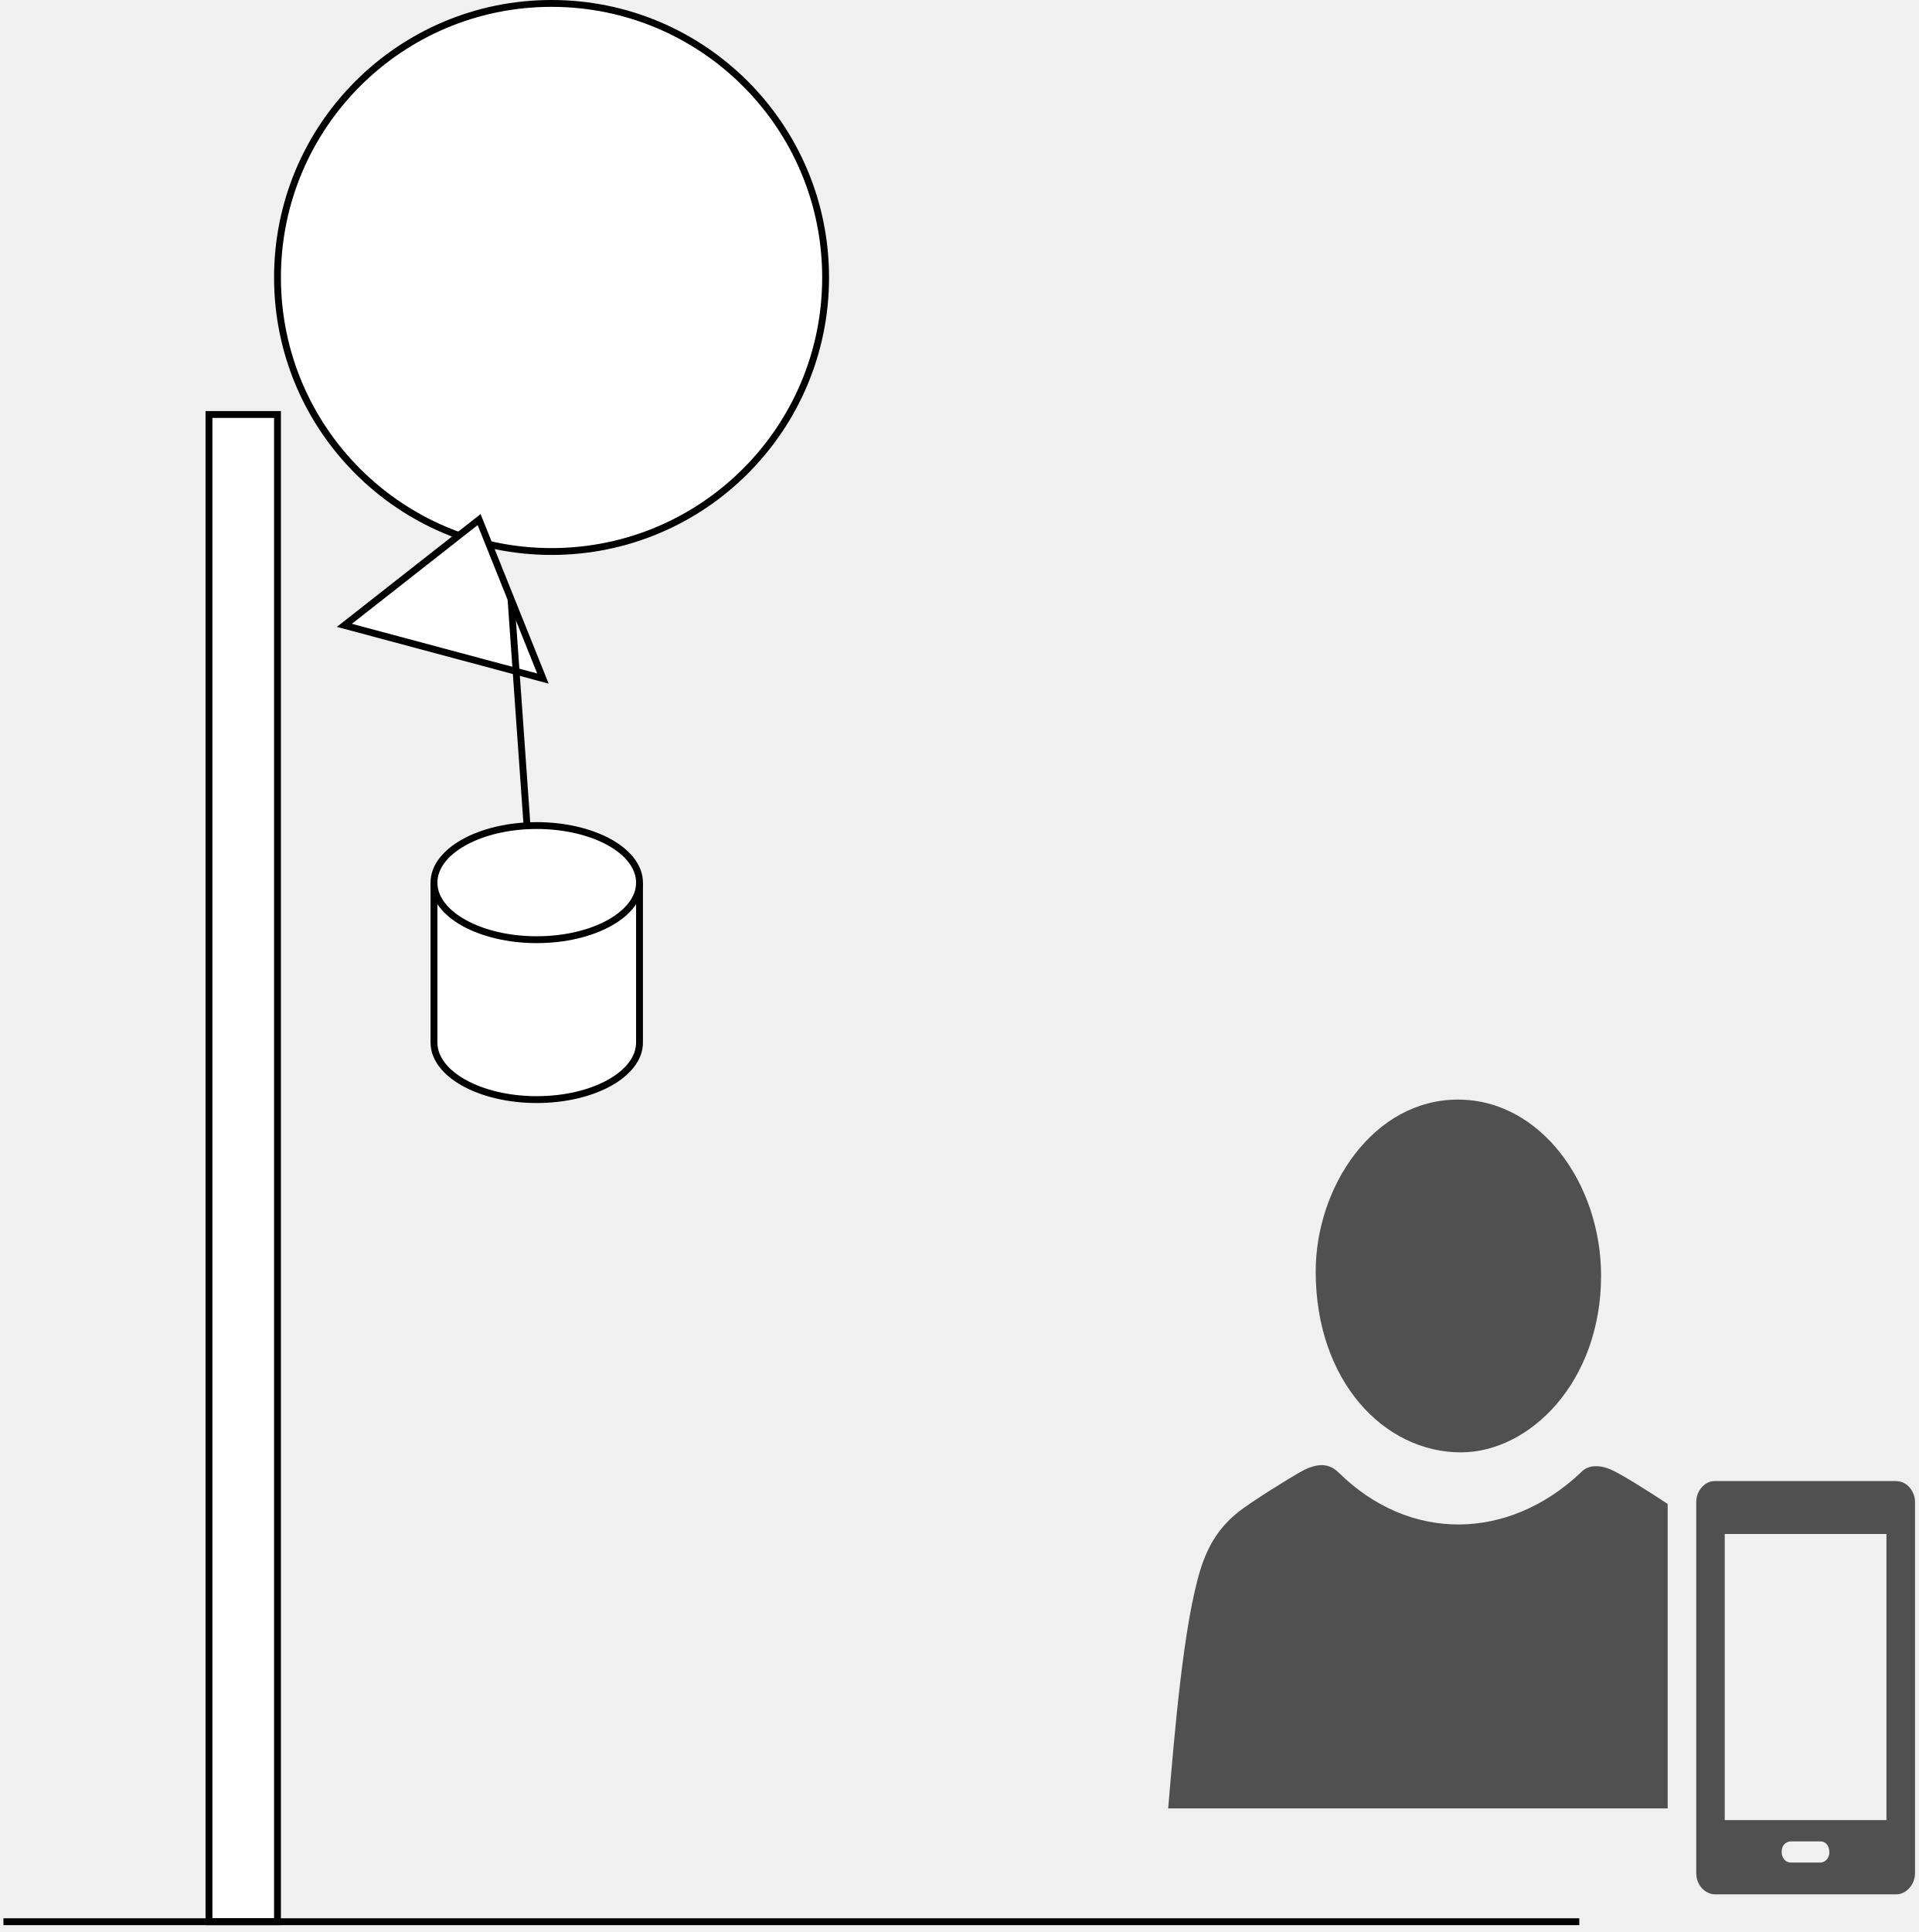
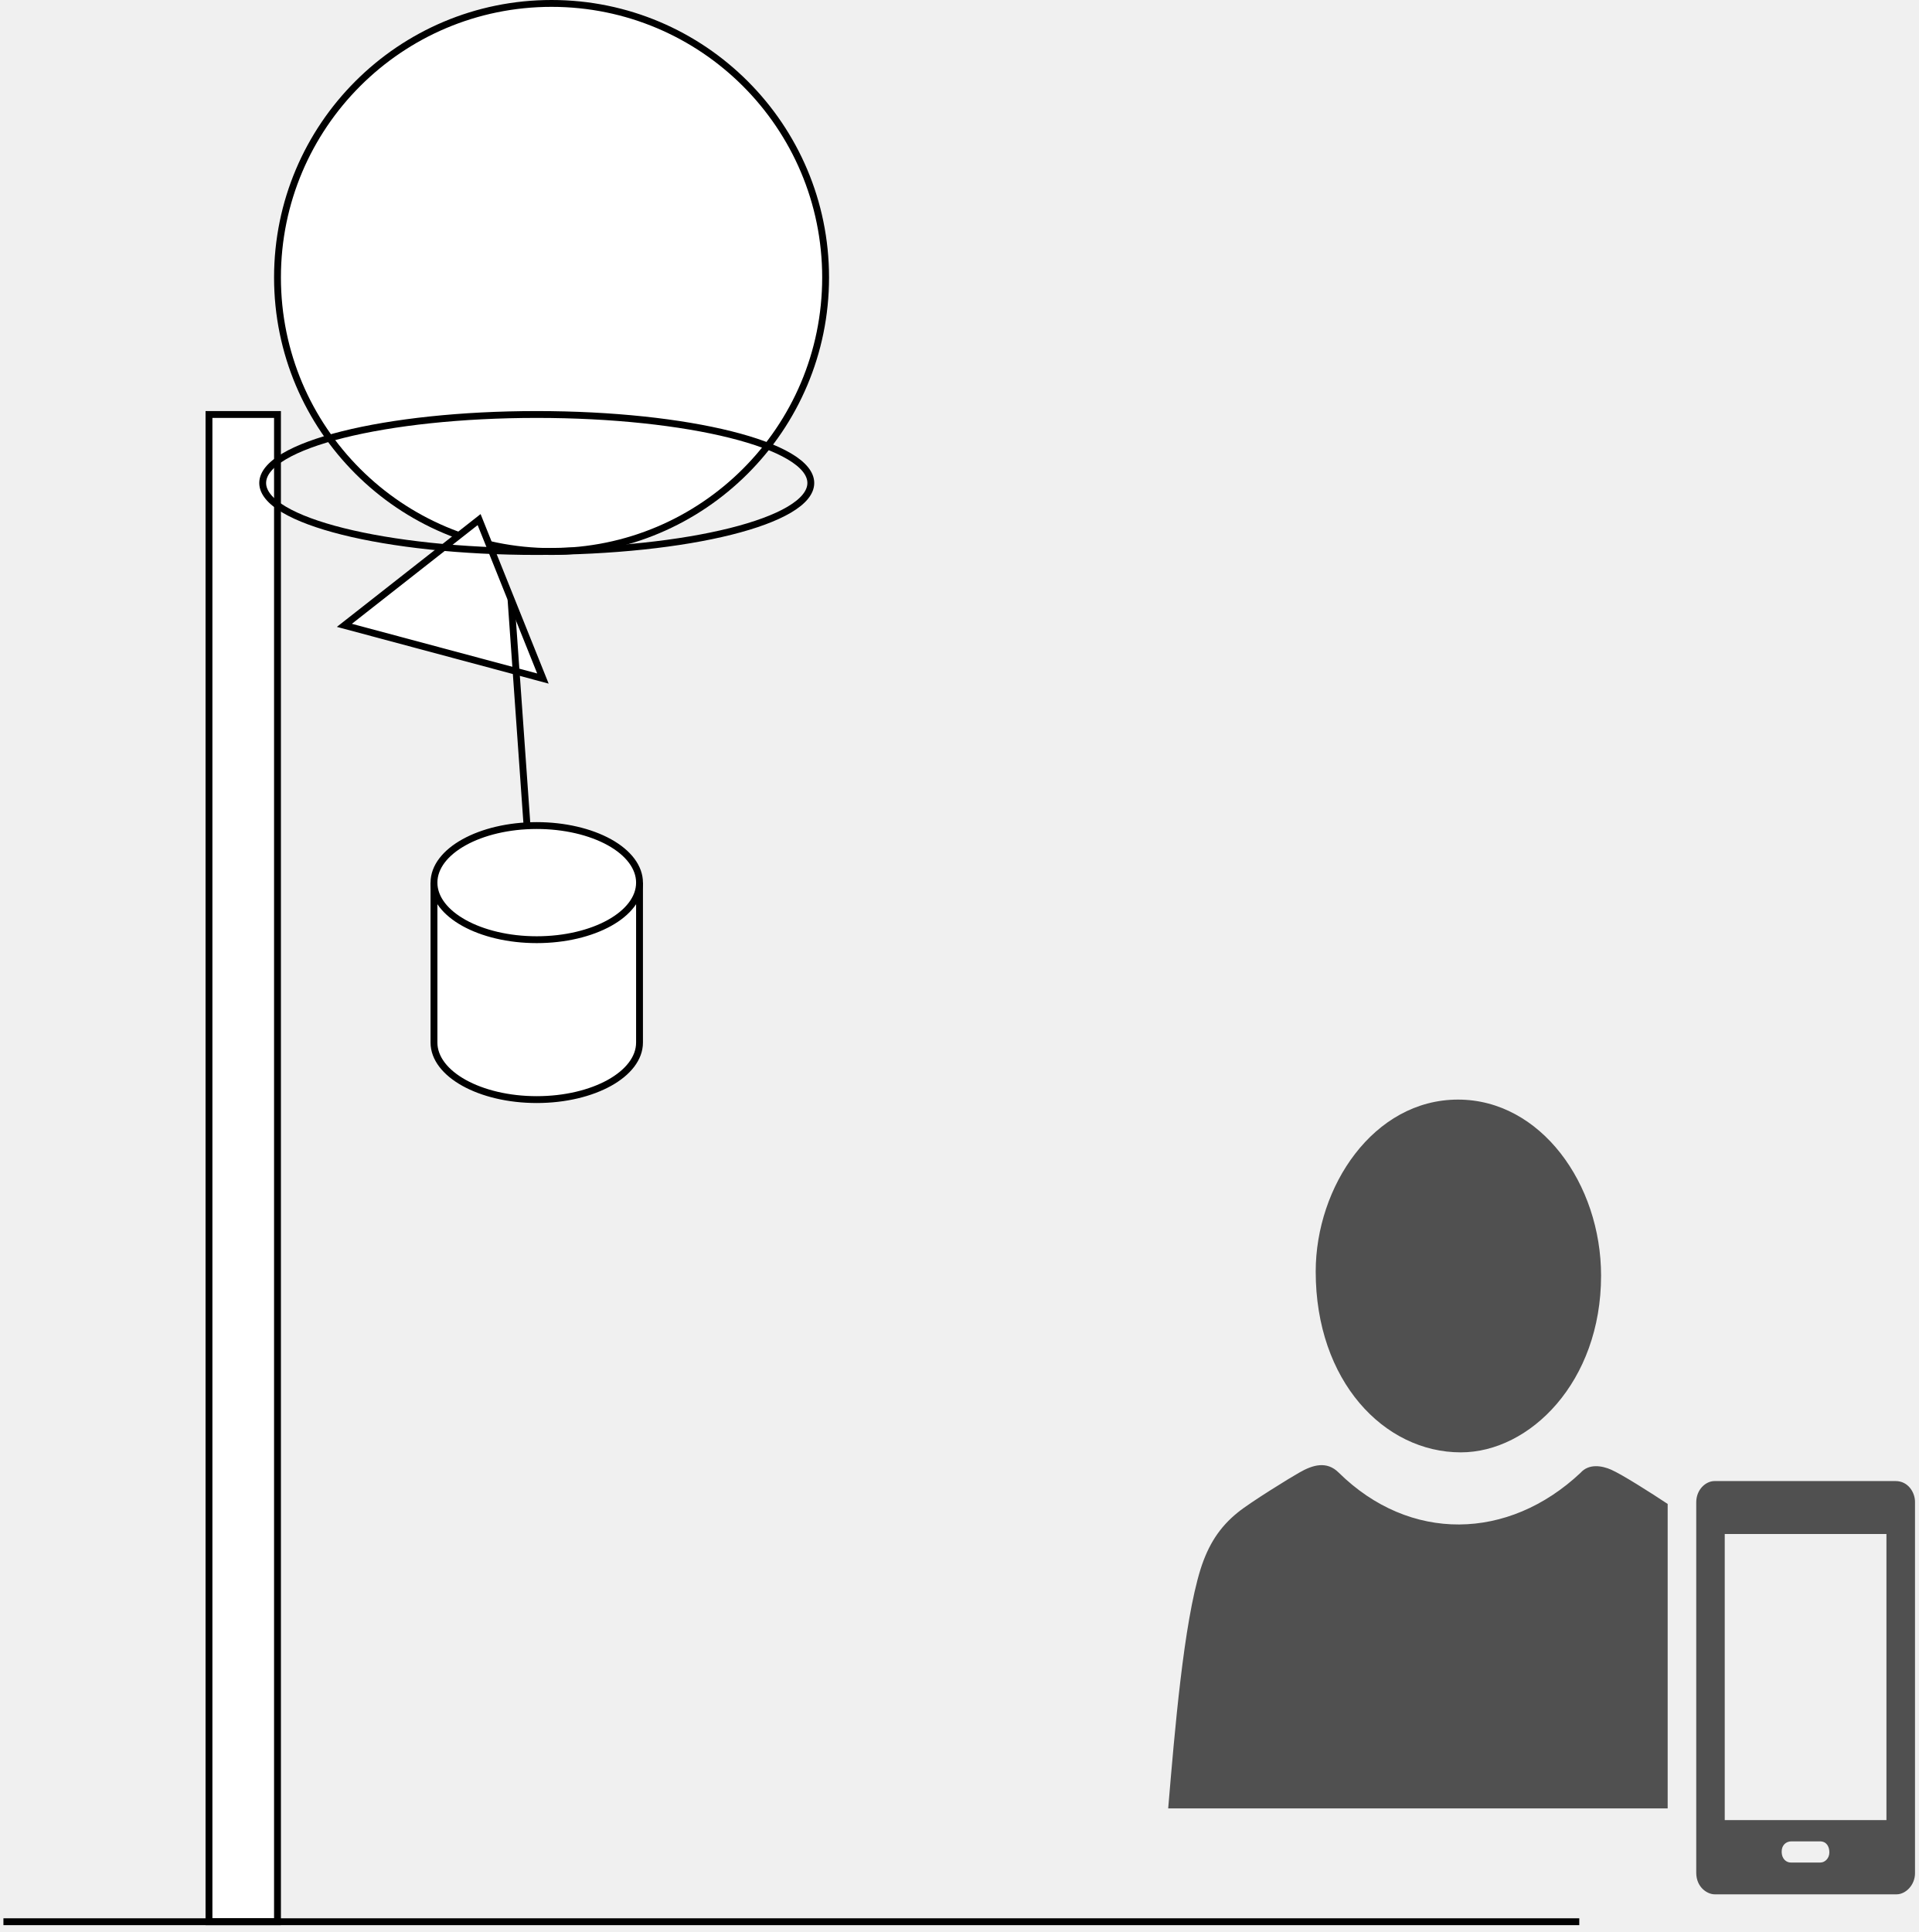
- <svg xmlns="http://www.w3.org/2000/svg" host="65bd71144e" version="1.1" width="280px" height="282px" viewBox="-0.5 -0.5 280 282" content="&lt;mxfile&gt;&lt;diagram id=&quot;rCLF4zU0SLE_IiKmf290&quot; name=&quot;ページ1&quot;&gt;xVfJbtswEP0aHytYom3Jx9hJ20OKBvCh7amgJVoiQokCRW/9+g7FRWtiBxXQBAg0j8Mh570hOZmhbX75InCZfeMJYbNgnlxm6HEWBCgM4K8CrhpYhXMNpIImGvIbYEf/EANatyNNSNVxlJwzScsuGPOiILHsYFgIfu66HTjrrlrilAyAXYzZEP1BE5lpNArCBv9KaJrZlf3VWo/k2DqbTKoMJ/zcgtDTDG0F51J/5ZctYYo7y4ue9/mNUbcxQQp5zwQjxAmzo8nN7EtebbInIiSF3J/xnrAXXlFJeQFDey4lz2doYx0eGE3VgOQloJnMGRg+fEKSpQqWX1JVDt4eVzT2RK3M5kAZ23LGBeT+WPCCqAlS8FdHbR1C1wBkgza0SHR2SzDM/mEL5PImB75jFiqS8JxIcQUXOwEZMUw1ujI7N9paKGvJ6kTEppxSF7phHD4M6eMCoNsCwAQobMXLOaOS7Eocq5EzcNnlGVelrvYDvZBkInIWXXL85ZCcaIScaAJuFre5kYLiImV3kCO4xKZyP4VTVc5y5UWLXvGsvXX7JxzQFYzQhSaga3WbLnsS4ytTp0ig27zt+RE8k+e9A3D8mgqFfj9KCEO6RzTyEPKDdRQFkR9MxfMqGPAcDusQjRC7mIDY8I4zWiQP6mFp7rAWhZCluP4EY+4trfmrPfao8pw762osvQpJBo9RjzfYCT+KmHTKQGKREkvCOLst6pYj1FlMEAYn59TdxBifZoUXTmF7jXhh9wZBYU8SvXkzq/1W9QK5g2MD9e9fnfIgUC2vS/suxdf/qPi9yv03TeZdKhf9++deTRC6EWg6TewT/J4opVqHiKcT0Fw13YdusdSRSnCVqaexNtotSt1x1H1II6hrTergaDlXv4CzXicUE7VoqxP6YKvE9T26dd2qWgQbFxe830Xxw4HGxDtWRFRezveUkd/KmObKDfqndrQpWg8rFJrdD9+4YDYtry6N5v8G9PQX&lt;/diagram&gt;&lt;/mxfile&gt;">
+ <svg xmlns="http://www.w3.org/2000/svg" host="65bd71144e" version="1.1" width="280px" height="282px" viewBox="-0.5 -0.5 280 282" content="&lt;mxfile&gt;&lt;diagram id=&quot;rCLF4zU0SLE_IiKmf290&quot; name=&quot;ページ1&quot;&gt;zVdNj5swEP01ORYFnARy3GS328NWXSmHtqfKAQesNQwyzld/fW1s850N7XJoIkX4eTxm3puxJzO0TS/PHOfJV4gIm3nz6DJDjzPPc1cL+auAqwZW/lwDMaeRsamBHf1NDGjNjjQiRctQADBB8zYYQpaRULQwzDmc22YHYO1dcxyTHrALMeuj32kkEo0Gnl/jXwiNE7uzu1rrmRRbYxNJkeAIzg0IPc3QlgMI/ZRetoQp7iwvet3nG7PVi3GSiTELPL3ghNnRxGbeS1xtsCfCBZWxv+A9Ya9QUEEhk1N7EALSGdpYgwdGYzUhIJdoIlImB658lEHmyll6iVU6OHtc0NDhpTKbA2VsCwy4jP0xg4yoBYLDW0Vt6ULngIwGbWgW6eiWctAP2HCg3opcGpAh4JlASgS/ShM7i4wYJhurNDvX2looachaiYhNOsWV65px+WBIHxYA3RdALpCJrXg5J1SQXY5DNXOWXLZ5xkWus/1ALySaiJxFmxx32ScnGCAnmICbxX1uBKc4i9kIcjgIbDL3kz9V5ixXTrDoJM/aWTc/fo8ub4AuNAFdq/t02UoMr0xVEUf3edvDUVpGL/sKwOFbzBX67SikG9Iu0cBByPXWQeAFrjcVzyuvx7Pfz0M0QOxiAmL9ETWaRQ/qYqnPsAaFMnB+/SEHc2dphz+bc48qznk1uprRTeYKOPKQtFQXmMfExqwhErVusT67DeqWA9RZjBMmK+fUvvuG+DQ7vAKV71uL57dPEOR3JNHRmFXNu6rjqCoc66h7/moOeo5KeauwRym+/qDiN5X7XzSZt6lcdM+fsZogdMfRdJrYK/g9UXK1D+FPJ8l7UXcfusVSJRXhIlFXYzlotihlx1H2IbWgVWtSOkfLufpKnHU6oZCoTRud0F+2SqDP0W3VrapNsDGpnHe7KDgcaEicY0F44aSwp4z8UoNpjlyvW7WDTdG6n6Gy2f34ieu697Ue3RY1ZTTK3mBjgLN3uka/f/eP643+oW+Uw/pPgS6e+p8VevoD&lt;/diagram&gt;&lt;/mxfile&gt;">
  <defs>
    <linearGradient x1="0%" y1="0%" x2="0%" y2="100%" id="mx-gradient-none-0-none-0-s-0">
      <stop offset="0%" style="stop-color:none;stop-opacity:0" />
      <stop offset="100%" style="stop-color:none;stop-opacity:0" />
    </linearGradient>
  </defs>
  <g>
    <path d="M 30 60 L 40 60 L 40 280 L 30 280 L 30 60 Z" fill="#ffffff" stroke="none" pointer-events="all" />
    <path d="M 30 60 L 30 280 L 30 280 L 40 280 L 40 60 L 30 60" fill="url(#mx-gradient-none-0-none-0-s-0)" stroke="none" pointer-events="all" />
    <path d="M 30 60 L 40 60 L 40 280 L 30 280 L 30 60 Z" fill="none" stroke="#000000" stroke-miterlimit="10" pointer-events="all" />
    <ellipse cx="80" cy="40" rx="40" ry="40" fill="#ffffff" stroke="#000000" pointer-events="all" />
    <path d="M 56.84 70 L 76.84 85 L 56.84 100 Z" fill="#ffffff" stroke="#000000" stroke-miterlimit="10" transform="rotate(-75,66.84,85)" pointer-events="all" />
    <path d="M 62.84 128.33 C 62.84 123.73 69.56 120 77.84 120 C 81.82 120 85.63 120.88 88.45 122.44 C 91.26 124 92.84 126.12 92.84 128.33 L 92.84 151.67 C 92.84 156.27 86.12 160 77.84 160 C 69.56 160 62.84 156.27 62.84 151.67 Z" fill="#ffffff" stroke="#000000" stroke-miterlimit="10" pointer-events="all" />
    <path d="M 92.84 128.33 C 92.84 132.93 86.12 136.66 77.84 136.66 C 69.56 136.66 62.84 132.93 62.84 128.33" fill="none" stroke="#000000" stroke-miterlimit="10" pointer-events="all" />
    <path d="M 76.42 120 L 74.08 86.94" fill="none" stroke="#000000" stroke-miterlimit="10" pointer-events="stroke" />
    <path d="M 0 280 L 230 280" fill="none" stroke="#000000" stroke-miterlimit="10" pointer-events="stroke" />
    <rect x="170" y="160" width="109" height="116" fill="none" stroke="none" pointer-events="all" />
    <path d="M 274.83 265.17 L 274.83 223.41 L 251.23 223.41 L 251.23 265.17 Z M 265.19 271.36 C 265.86 271.36 266.5 270.74 266.5 269.88 C 266.5 268.99 266.06 268.27 265.13 268.27 L 260.97 268.27 C 260.14 268.27 259.54 268.86 259.54 269.75 C 259.54 270.93 260.3 271.36 260.86 271.36 Z M 249.75 276 C 248.7 276 247.07 274.99 247.07 272.84 L 247.07 218.79 C 247.07 216.92 248.45 215.68 249.75 215.68 L 276.17 215.68 C 277.98 215.68 279 217.31 279 218.73 L 279 272.91 C 279 274.68 277.61 276 276.32 276 Z M 212.71 211.49 C 201.51 211.49 191.53 201.08 191.53 185.1 C 191.53 172.7 199.97 160 212.3 160 C 224.35 160 233.18 172.29 233.18 185.7 C 233.18 201.2 222.78 211.49 212.71 211.49 Z M 170 263.46 C 170.96 252.04 172.26 236.45 174.72 228.55 C 175.85 224.98 177.5 222.4 180.16 220.26 C 181.88 218.84 188.01 215.06 189.14 214.44 C 191.1 213.31 193.14 212.71 194.88 214.44 C 205.27 224.69 219.65 224.38 230.18 214.48 C 231.41 213.08 233.35 213.45 234.63 214.01 C 236.2 214.69 240.51 217.43 242.9 219.02 L 242.9 263.46 Z" fill="#505050" stroke="none" pointer-events="all" />
+     <ellipse cx="77.84" cy="70" rx="40" ry="10" fill="none" stroke="#000000" pointer-events="all" />
  </g>
</svg>
